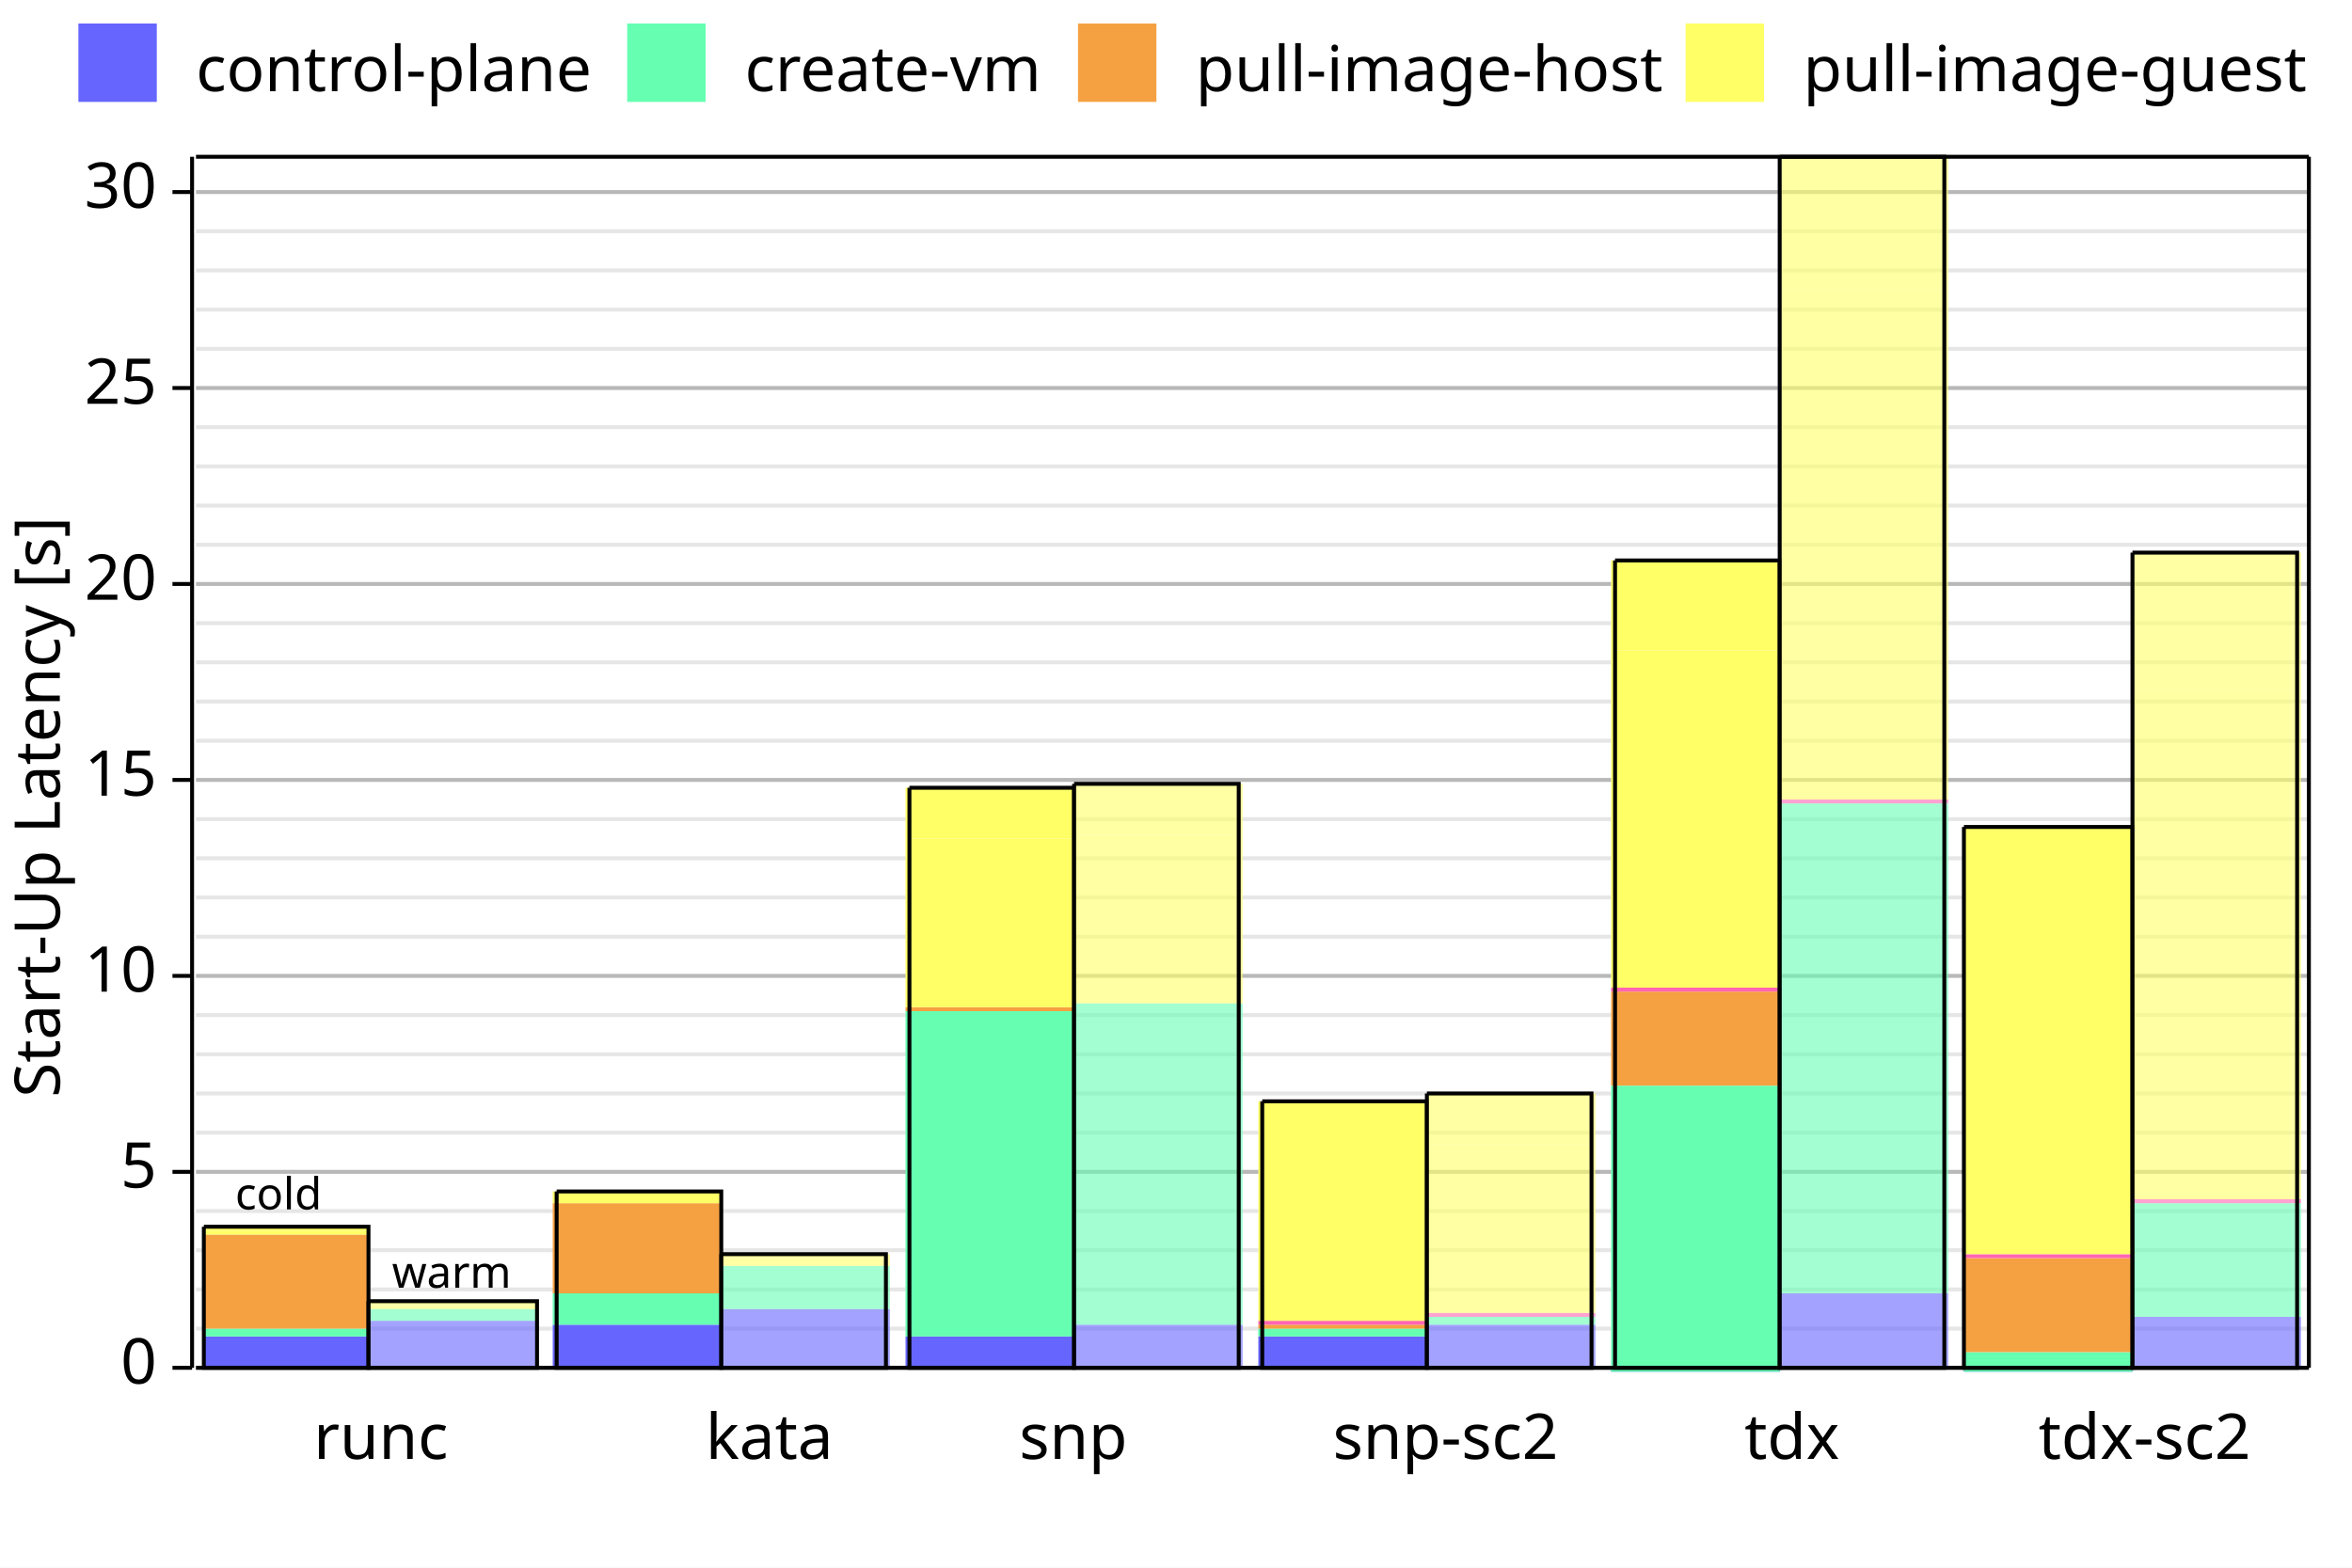
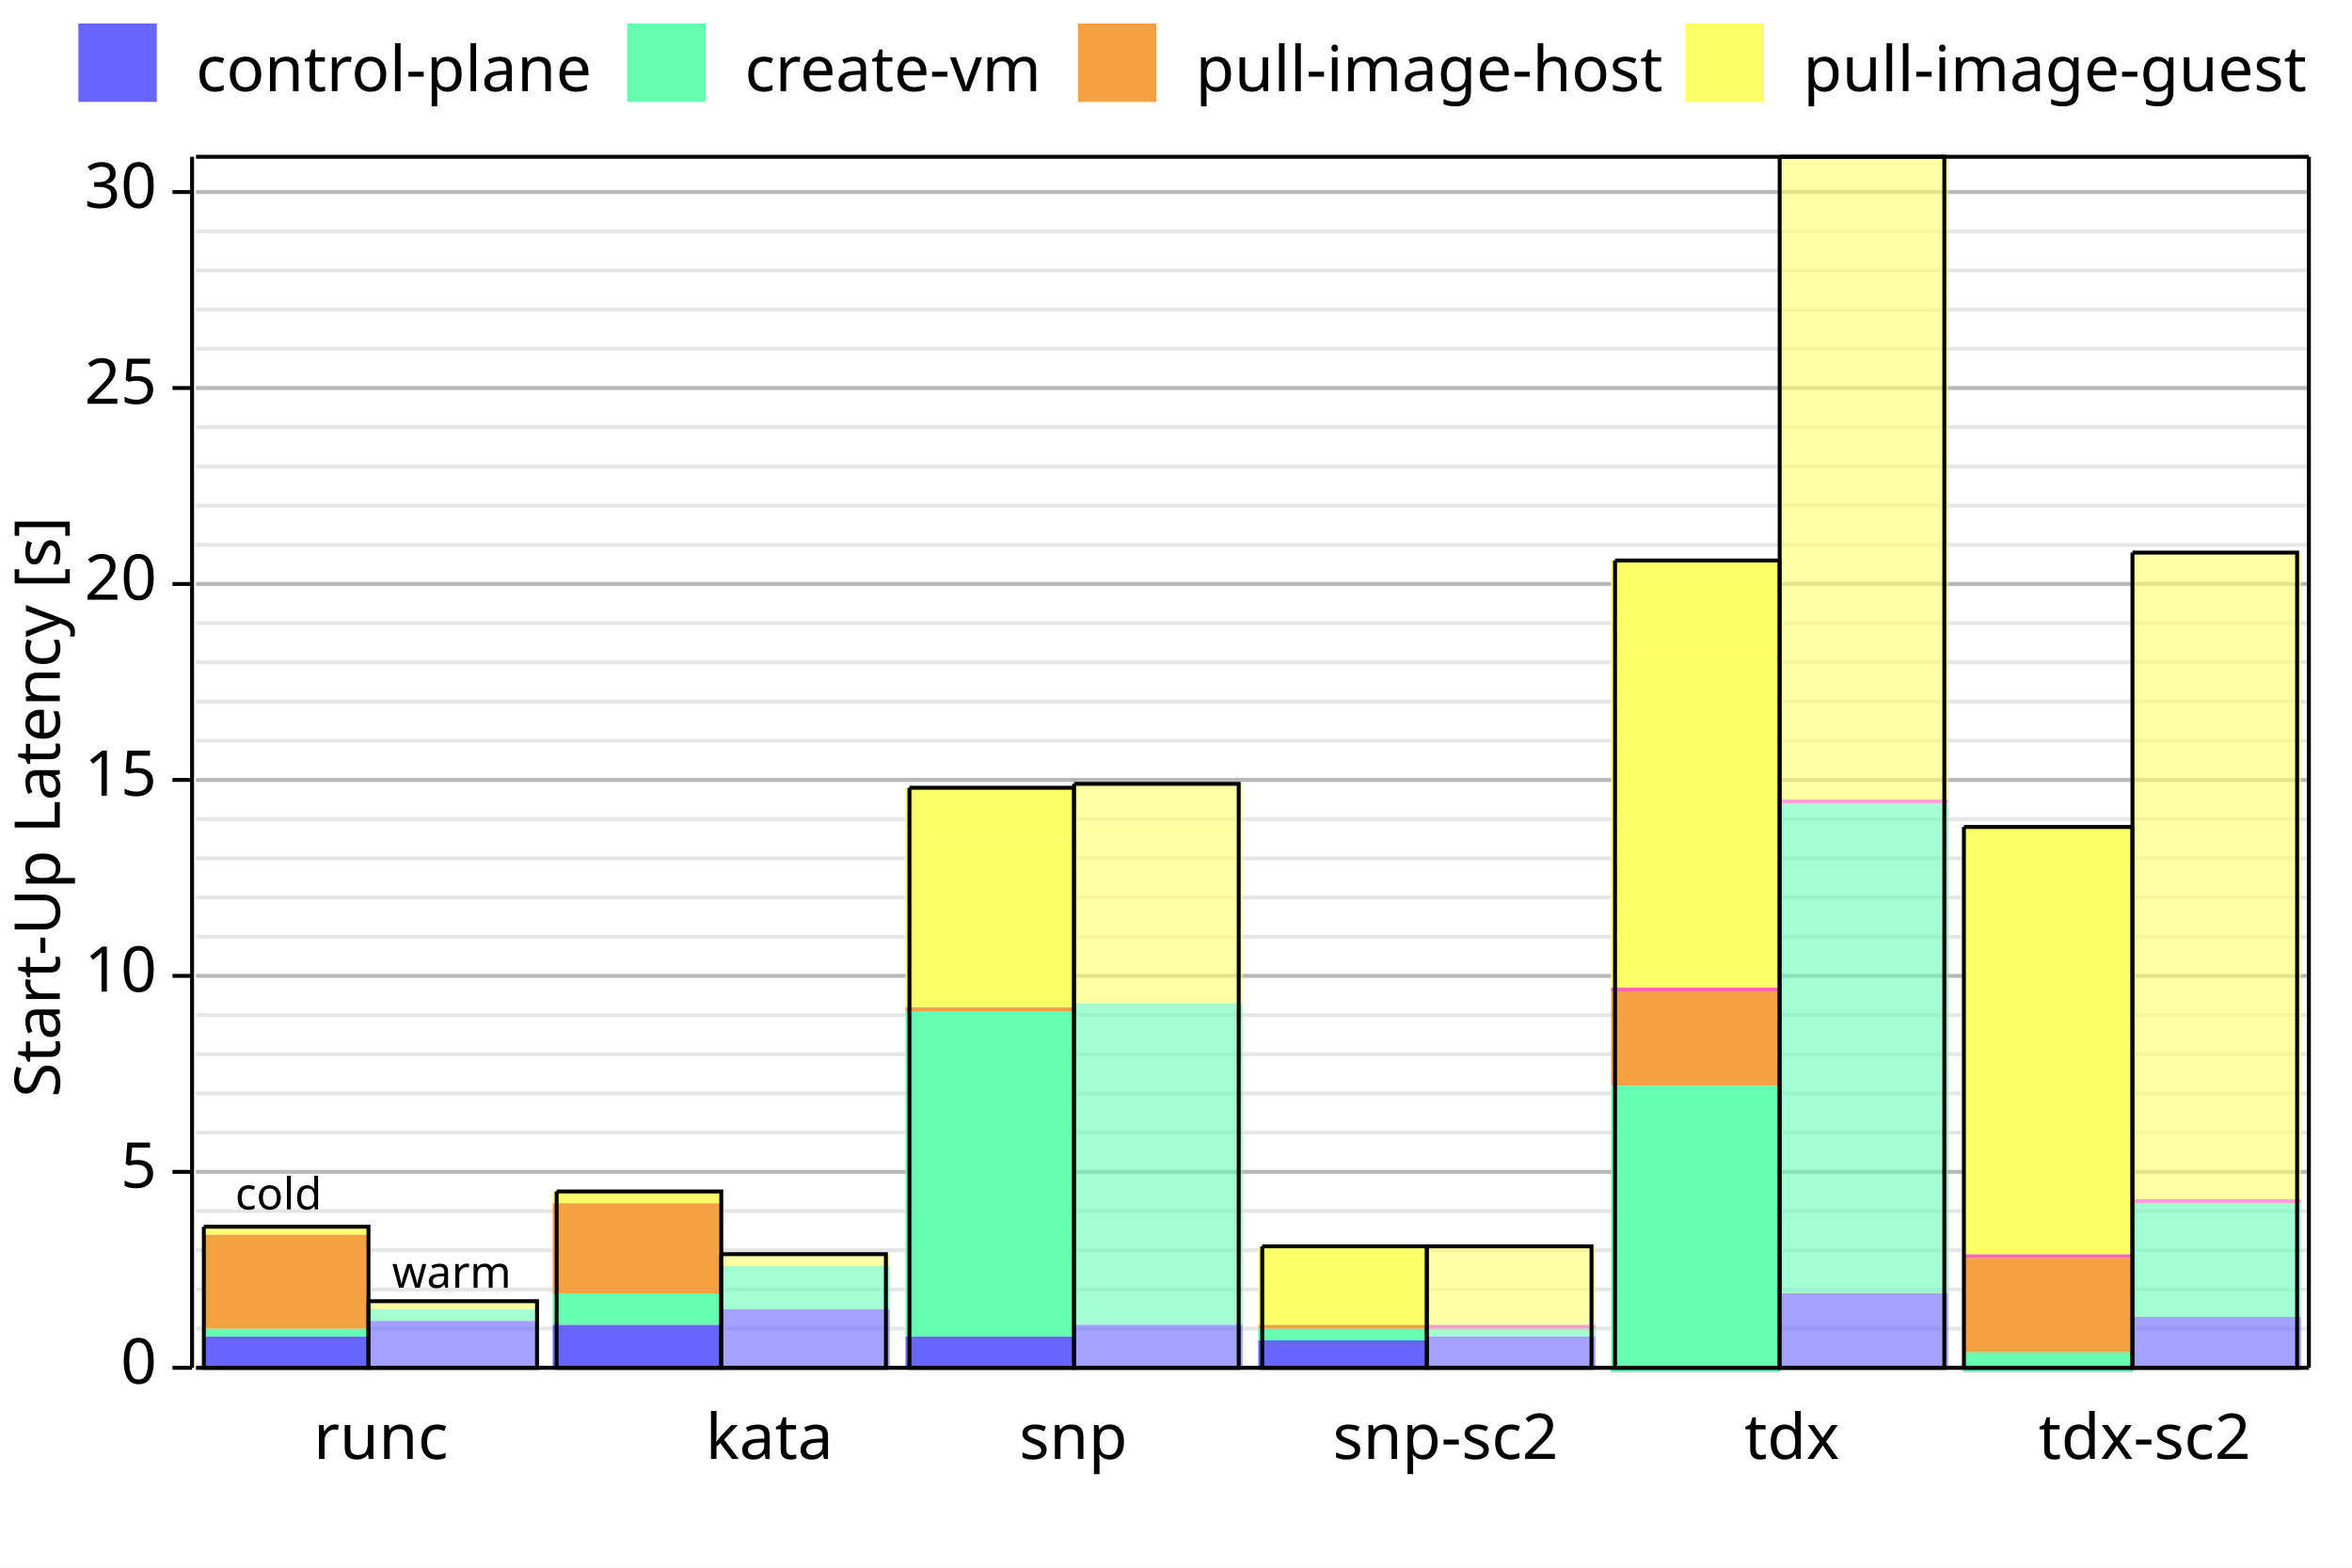
<svg xmlns="http://www.w3.org/2000/svg" width="600" height="400" viewBox="0 0 600 400">
  <rect x="0" y="0" width="600" height="400" opacity="1" fill="#FFFFFF" stroke="none" />
  <line opacity="0.1" stroke="#000000" stroke-width="1" x1="50" y1="349" x2="589" y2="349" />
  <line opacity="0.1" stroke="#000000" stroke-width="1" x1="50" y1="339" x2="589" y2="339" />
  <line opacity="0.1" stroke="#000000" stroke-width="1" x1="50" y1="329" x2="589" y2="329" />
  <line opacity="0.1" stroke="#000000" stroke-width="1" x1="50" y1="319" x2="589" y2="319" />
  <line opacity="0.1" stroke="#000000" stroke-width="1" x1="50" y1="309" x2="589" y2="309" />
  <line opacity="0.1" stroke="#000000" stroke-width="1" x1="50" y1="299" x2="589" y2="299" />
  <line opacity="0.1" stroke="#000000" stroke-width="1" x1="50" y1="289" x2="589" y2="289" />
  <line opacity="0.1" stroke="#000000" stroke-width="1" x1="50" y1="279" x2="589" y2="279" />
  <line opacity="0.1" stroke="#000000" stroke-width="1" x1="50" y1="269" x2="589" y2="269" />
  <line opacity="0.1" stroke="#000000" stroke-width="1" x1="50" y1="259" x2="589" y2="259" />
  <line opacity="0.1" stroke="#000000" stroke-width="1" x1="50" y1="249" x2="589" y2="249" />
  <line opacity="0.1" stroke="#000000" stroke-width="1" x1="50" y1="239" x2="589" y2="239" />
  <line opacity="0.1" stroke="#000000" stroke-width="1" x1="50" y1="229" x2="589" y2="229" />
  <line opacity="0.1" stroke="#000000" stroke-width="1" x1="50" y1="219" x2="589" y2="219" />
  <line opacity="0.1" stroke="#000000" stroke-width="1" x1="50" y1="209" x2="589" y2="209" />
  <line opacity="0.1" stroke="#000000" stroke-width="1" x1="50" y1="199" x2="589" y2="199" />
  <line opacity="0.1" stroke="#000000" stroke-width="1" x1="50" y1="189" x2="589" y2="189" />
  <line opacity="0.1" stroke="#000000" stroke-width="1" x1="50" y1="179" x2="589" y2="179" />
  <line opacity="0.1" stroke="#000000" stroke-width="1" x1="50" y1="169" x2="589" y2="169" />
  <line opacity="0.1" stroke="#000000" stroke-width="1" x1="50" y1="159" x2="589" y2="159" />
  <line opacity="0.1" stroke="#000000" stroke-width="1" x1="50" y1="149" x2="589" y2="149" />
  <line opacity="0.1" stroke="#000000" stroke-width="1" x1="50" y1="139" x2="589" y2="139" />
  <line opacity="0.1" stroke="#000000" stroke-width="1" x1="50" y1="129" x2="589" y2="129" />
  <line opacity="0.1" stroke="#000000" stroke-width="1" x1="50" y1="119" x2="589" y2="119" />
  <line opacity="0.1" stroke="#000000" stroke-width="1" x1="50" y1="109" x2="589" y2="109" />
  <line opacity="0.1" stroke="#000000" stroke-width="1" x1="50" y1="99" x2="589" y2="99" />
  <line opacity="0.1" stroke="#000000" stroke-width="1" x1="50" y1="89" x2="589" y2="89" />
  <line opacity="0.1" stroke="#000000" stroke-width="1" x1="50" y1="79" x2="589" y2="79" />
  <line opacity="0.1" stroke="#000000" stroke-width="1" x1="50" y1="69" x2="589" y2="69" />
  <line opacity="0.1" stroke="#000000" stroke-width="1" x1="50" y1="59" x2="589" y2="59" />
  <line opacity="0.1" stroke="#000000" stroke-width="1" x1="50" y1="49" x2="589" y2="49" />
  <line opacity="0.2" stroke="#000000" stroke-width="1" x1="50" y1="349" x2="589" y2="349" />
  <line opacity="0.2" stroke="#000000" stroke-width="1" x1="50" y1="299" x2="589" y2="299" />
  <line opacity="0.2" stroke="#000000" stroke-width="1" x1="50" y1="249" x2="589" y2="249" />
  <line opacity="0.2" stroke="#000000" stroke-width="1" x1="50" y1="199" x2="589" y2="199" />
  <line opacity="0.2" stroke="#000000" stroke-width="1" x1="50" y1="149" x2="589" y2="149" />
  <line opacity="0.2" stroke="#000000" stroke-width="1" x1="50" y1="99" x2="589" y2="99" />
  <line opacity="0.2" stroke="#000000" stroke-width="1" x1="50" y1="49" x2="589" y2="49" />
  <polyline fill="none" opacity="1" stroke="#000000" stroke-width="1" points="49,40 49,349 " />
  <text x="40" y="349" dy="0.5ex" text-anchor="end" font-family="sans-serif" font-size="16.129" opacity="1" fill="#000000">
0
</text>
  <polyline fill="none" opacity="1" stroke="#000000" stroke-width="1" points="44,349 49,349 " />
  <text x="40" y="299" dy="0.5ex" text-anchor="end" font-family="sans-serif" font-size="16.129" opacity="1" fill="#000000">
5
</text>
  <polyline fill="none" opacity="1" stroke="#000000" stroke-width="1" points="44,299 49,299 " />
  <text x="40" y="249" dy="0.5ex" text-anchor="end" font-family="sans-serif" font-size="16.129" opacity="1" fill="#000000">
10
</text>
  <polyline fill="none" opacity="1" stroke="#000000" stroke-width="1" points="44,249 49,249 " />
  <text x="40" y="199" dy="0.5ex" text-anchor="end" font-family="sans-serif" font-size="16.129" opacity="1" fill="#000000">
15
</text>
  <polyline fill="none" opacity="1" stroke="#000000" stroke-width="1" points="44,199 49,199 " />
  <text x="40" y="149" dy="0.5ex" text-anchor="end" font-family="sans-serif" font-size="16.129" opacity="1" fill="#000000">
20
</text>
  <polyline fill="none" opacity="1" stroke="#000000" stroke-width="1" points="44,149 49,149 " />
  <text x="40" y="99" dy="0.5ex" text-anchor="end" font-family="sans-serif" font-size="16.129" opacity="1" fill="#000000">
25
</text>
  <polyline fill="none" opacity="1" stroke="#000000" stroke-width="1" points="44,99 49,99 " />
  <text x="40" y="49" dy="0.5ex" text-anchor="end" font-family="sans-serif" font-size="16.129" opacity="1" fill="#000000">
30
</text>
  <polyline fill="none" opacity="1" stroke="#000000" stroke-width="1" points="44,49 49,49 " />
  <text x="3" y="280" dy="0.76em" text-anchor="start" font-family="sans-serif" font-size="16.129" opacity="1" fill="#000000" transform="rotate(270, 3, 280)">
Start-Up Latency [s]
</text>
  <rect x="52" y="341" width="42" height="8" opacity="1" fill="#6666FF" stroke="none" />
  <rect x="141" y="338" width="43" height="11" opacity="1" fill="#6666FF" stroke="none" />
  <rect x="231" y="341" width="43" height="8" opacity="1" fill="#6666FF" stroke="none" />
-   <rect x="321" y="341" width="43" height="8" opacity="1" fill="#6666FF" stroke="none" />
+   <rect x="321" y="342" width="43" height="7" opacity="1" fill="#6666FF" stroke="none" />
  <rect x="411" y="349" width="43" height="1" opacity="1" fill="#6666FF" stroke="none" />
  <rect x="501" y="349" width="43" height="1" opacity="1" fill="#6666FF" stroke="none" />
  <rect x="52" y="339" width="42" height="2" opacity="1" fill="#66FFB2" stroke="none" />
  <rect x="141" y="330" width="43" height="8" opacity="1" fill="#66FFB2" stroke="none" />
  <rect x="231" y="258" width="43" height="83" opacity="1" fill="#66FFB2" stroke="none" />
-   <rect x="321" y="339" width="43" height="2" opacity="1" fill="#66FFB2" stroke="none" />
+   <rect x="321" y="339" width="43" height="3" opacity="1" fill="#66FFB2" stroke="none" />
  <rect x="411" y="277" width="43" height="73" opacity="1" fill="#66FFB2" stroke="none" />
  <rect x="501" y="345" width="43" height="5" opacity="1" fill="#66FFB2" stroke="none" />
  <rect x="52" y="315" width="42" height="24" opacity="1" fill="#F5A142" stroke="none" />
  <rect x="141" y="307" width="43" height="23" opacity="1" fill="#F5A142" stroke="none" />
  <rect x="231" y="257" width="43" height="1" opacity="1" fill="#F5A142" stroke="none" />
  <rect x="321" y="338" width="43" height="1" opacity="1" fill="#F5A142" stroke="none" />
  <rect x="411" y="253" width="43" height="24" opacity="1" fill="#F5A142" stroke="none" />
  <rect x="501" y="321" width="43" height="24" opacity="1" fill="#F5A142" stroke="none" />
  <rect x="52" y="315" width="42" height="0" opacity="1" fill="#FF66B2" stroke="none" />
  <rect x="141" y="307" width="43" height="0" opacity="1" fill="#FF66B2" stroke="none" />
  <rect x="231" y="257" width="43" height="0" opacity="1" fill="#FF66B2" stroke="none" />
  <rect x="321" y="338" width="43" height="0" opacity="1" fill="#FF66B2" stroke="none" />
  <rect x="411" y="253" width="43" height="0" opacity="1" fill="#FF66B2" stroke="none" />
  <rect x="501" y="321" width="43" height="0" opacity="1" fill="#FF66B2" stroke="none" />
  <rect x="52" y="315" width="42" height="0" opacity="1" fill="#FF66B2" stroke="none" />
  <rect x="141" y="307" width="43" height="0" opacity="1" fill="#FF66B2" stroke="none" />
  <rect x="231" y="257" width="43" height="0" opacity="1" fill="#FF66B2" stroke="none" />
-   <rect x="321" y="337" width="43" height="1" opacity="1" fill="#FF66B2" stroke="none" />
+   <rect x="321" y="338" width="43" height="0" opacity="1" fill="#FF66B2" stroke="none" />
  <rect x="411" y="252" width="43" height="1" opacity="1" fill="#FF66B2" stroke="none" />
  <rect x="501" y="320" width="43" height="1" opacity="1" fill="#FF66B2" stroke="none" />
  <rect x="52" y="314" width="42" height="1" opacity="1" fill="#FFFF66" stroke="none" />
  <rect x="141" y="306" width="43" height="1" opacity="1" fill="#FFFF66" stroke="none" />
  <rect x="231" y="214" width="43" height="43" opacity="1" fill="#FFFF66" stroke="none" />
-   <rect x="321" y="294" width="43" height="43" opacity="1" fill="#FFFF66" stroke="none" />
+   <rect x="321" y="336" width="43" height="2" opacity="1" fill="#FFFF66" stroke="none" />
  <rect x="411" y="166" width="43" height="86" opacity="1" fill="#FFFF66" stroke="none" />
  <rect x="501" y="234" width="43" height="86" opacity="1" fill="#FFFF66" stroke="none" />
  <rect x="52" y="313" width="42" height="1" opacity="1" fill="#FFFF66" stroke="none" />
  <rect x="141" y="304" width="43" height="2" opacity="1" fill="#FFFF66" stroke="none" />
  <rect x="231" y="201" width="43" height="13" opacity="1" fill="#FFFF66" stroke="none" />
-   <rect x="321" y="281" width="43" height="13" opacity="1" fill="#FFFF66" stroke="none" />
+   <rect x="321" y="318" width="43" height="18" opacity="1" fill="#FFFF66" stroke="none" />
  <rect x="411" y="143" width="43" height="23" opacity="1" fill="#FFFF66" stroke="none" />
  <rect x="501" y="211" width="43" height="23" opacity="1" fill="#FFFF66" stroke="none" />
  <polyline fill="none" opacity="1" stroke="#000000" stroke-width="1" points="52,313 94,313 94,349 52,349 52,313 " />
  <polyline fill="none" opacity="1" stroke="#000000" stroke-width="1" points="142,304 184,304 184,349 142,349 142,304 " />
  <polyline fill="none" opacity="1" stroke="#000000" stroke-width="1" points="232,201 274,201 274,349 232,349 232,201 " />
-   <polyline fill="none" opacity="1" stroke="#000000" stroke-width="1" points="322,281 364,281 364,349 322,349 322,281 " />
+   <polyline fill="none" opacity="1" stroke="#000000" stroke-width="1" points="322,318 364,318 364,349 322,349 322,318 " />
  <polyline fill="none" opacity="1" stroke="#000000" stroke-width="1" points="412,143 454,143 454,349 412,349 412,143 " />
  <polyline fill="none" opacity="1" stroke="#000000" stroke-width="1" points="501,211 544,211 544,349 501,349 501,211 " />
  <rect x="94" y="337" width="43" height="12" opacity="0.6" fill="#6666FF" stroke="none" />
  <rect x="184" y="334" width="43" height="15" opacity="0.6" fill="#6666FF" stroke="none" />
  <rect x="274" y="338" width="43" height="11" opacity="0.6" fill="#6666FF" stroke="none" />
-   <rect x="364" y="338" width="43" height="11" opacity="0.6" fill="#6666FF" stroke="none" />
+   <rect x="364" y="341" width="43" height="8" opacity="0.6" fill="#6666FF" stroke="none" />
  <rect x="454" y="330" width="43" height="19" opacity="0.6" fill="#6666FF" stroke="none" />
  <rect x="544" y="336" width="43" height="13" opacity="0.6" fill="#6666FF" stroke="none" />
  <rect x="94" y="334" width="43" height="3" opacity="0.6" fill="#66FFB2" stroke="none" />
  <rect x="184" y="323" width="43" height="11" opacity="0.6" fill="#66FFB2" stroke="none" />
  <rect x="274" y="256" width="43" height="82" opacity="0.6" fill="#66FFB2" stroke="none" />
-   <rect x="364" y="336" width="43" height="2" opacity="0.6" fill="#66FFB2" stroke="none" />
+   <rect x="364" y="339" width="43" height="2" opacity="0.6" fill="#66FFB2" stroke="none" />
  <rect x="454" y="205" width="43" height="125" opacity="0.6" fill="#66FFB2" stroke="none" />
  <rect x="544" y="307" width="43" height="29" opacity="0.6" fill="#66FFB2" stroke="none" />
  <rect x="94" y="334" width="43" height="0" opacity="0.6" fill="#F5A142" stroke="none" />
  <rect x="184" y="323" width="43" height="0" opacity="0.6" fill="#F5A142" stroke="none" />
  <rect x="274" y="256" width="43" height="0" opacity="0.6" fill="#F5A142" stroke="none" />
-   <rect x="364" y="336" width="43" height="0" opacity="0.6" fill="#F5A142" stroke="none" />
+   <rect x="364" y="339" width="43" height="0" opacity="0.6" fill="#F5A142" stroke="none" />
  <rect x="454" y="205" width="43" height="0" opacity="0.6" fill="#F5A142" stroke="none" />
  <rect x="544" y="307" width="43" height="0" opacity="0.6" fill="#F5A142" stroke="none" />
  <rect x="94" y="334" width="43" height="0" opacity="0.6" fill="#FF66B2" stroke="none" />
  <rect x="184" y="323" width="43" height="0" opacity="0.6" fill="#FF66B2" stroke="none" />
  <rect x="274" y="256" width="43" height="0" opacity="0.6" fill="#FF66B2" stroke="none" />
-   <rect x="364" y="336" width="43" height="0" opacity="0.6" fill="#FF66B2" stroke="none" />
+   <rect x="364" y="339" width="43" height="0" opacity="0.6" fill="#FF66B2" stroke="none" />
  <rect x="454" y="204" width="43" height="1" opacity="0.6" fill="#FF66B2" stroke="none" />
  <rect x="544" y="306" width="43" height="1" opacity="0.6" fill="#FF66B2" stroke="none" />
  <rect x="94" y="334" width="43" height="0" opacity="0.6" fill="#FF66B2" stroke="none" />
  <rect x="184" y="323" width="43" height="0" opacity="0.6" fill="#FF66B2" stroke="none" />
  <rect x="274" y="256" width="43" height="0" opacity="0.6" fill="#FF66B2" stroke="none" />
-   <rect x="364" y="335" width="43" height="1" opacity="0.6" fill="#FF66B2" stroke="none" />
+   <rect x="364" y="338" width="43" height="1" opacity="0.6" fill="#FF66B2" stroke="none" />
  <rect x="454" y="204" width="43" height="0" opacity="0.6" fill="#FF66B2" stroke="none" />
  <rect x="544" y="306" width="43" height="0" opacity="0.6" fill="#FF66B2" stroke="none" />
  <rect x="94" y="333" width="43" height="1" opacity="0.6" fill="#FFFF66" stroke="none" />
  <rect x="184" y="321" width="43" height="2" opacity="0.6" fill="#FFFF66" stroke="none" />
  <rect x="274" y="213" width="43" height="43" opacity="0.6" fill="#FFFF66" stroke="none" />
-   <rect x="364" y="292" width="43" height="43" opacity="0.6" fill="#FFFF66" stroke="none" />
+   <rect x="364" y="336" width="43" height="2" opacity="0.6" fill="#FFFF66" stroke="none" />
  <rect x="454" y="74" width="43" height="130" opacity="0.6" fill="#FFFF66" stroke="none" />
  <rect x="544" y="176" width="43" height="130" opacity="0.6" fill="#FFFF66" stroke="none" />
  <rect x="94" y="332" width="43" height="1" opacity="0.6" fill="#FFFF66" stroke="none" />
  <rect x="184" y="320" width="43" height="1" opacity="0.6" fill="#FFFF66" stroke="none" />
  <rect x="274" y="200" width="43" height="13" opacity="0.6" fill="#FFFF66" stroke="none" />
-   <rect x="364" y="279" width="43" height="13" opacity="0.6" fill="#FFFF66" stroke="none" />
+   <rect x="364" y="318" width="43" height="18" opacity="0.6" fill="#FFFF66" stroke="none" />
  <rect x="454" y="40" width="43" height="34" opacity="0.6" fill="#FFFF66" stroke="none" />
  <rect x="544" y="141" width="43" height="35" opacity="0.6" fill="#FFFF66" stroke="none" />
  <polyline fill="none" opacity="1" stroke="#000000" stroke-width="1" points="94,332 137,332 137,349 94,349 94,332 " />
  <polyline fill="none" opacity="1" stroke="#000000" stroke-width="1" points="184,320 226,320 226,349 184,349 184,320 " />
  <polyline fill="none" opacity="1" stroke="#000000" stroke-width="1" points="274,200 316,200 316,349 274,349 274,200 " />
-   <polyline fill="none" opacity="1" stroke="#000000" stroke-width="1" points="364,279 406,279 406,349 364,349 364,279 " />
+   <polyline fill="none" opacity="1" stroke="#000000" stroke-width="1" points="364,318 406,318 406,349 364,349 364,318 " />
  <polyline fill="none" opacity="1" stroke="#000000" stroke-width="1" points="454,40 496,40 496,349 454,349 454,40 " />
  <polyline fill="none" opacity="1" stroke="#000000" stroke-width="1" points="544,141 586,141 586,349 544,349 544,141 " />
  <polyline fill="none" opacity="1" stroke="#000000" stroke-width="1" points="50,40 589,40 " />
  <polyline fill="none" opacity="1" stroke="#000000" stroke-width="1" points="589,349 589,40 " />
  <polyline fill="none" opacity="1" stroke="#000000" stroke-width="1" points="50,349 589,349 " />
  <text x="80" y="360" dy="0.76em" text-anchor="start" font-family="sans-serif" font-size="16.129" opacity="1" fill="#000000">
runc
</text>
  <text x="180" y="360" dy="0.76em" text-anchor="start" font-family="sans-serif" font-size="16.129" opacity="1" fill="#000000">
kata
</text>
  <text x="260" y="360" dy="0.76em" text-anchor="start" font-family="sans-serif" font-size="16.129" opacity="1" fill="#000000">
snp
</text>
  <text x="340" y="360" dy="0.76em" text-anchor="start" font-family="sans-serif" font-size="16.129" opacity="1" fill="#000000">
snp-sc2
</text>
  <text x="445" y="360" dy="0.76em" text-anchor="start" font-family="sans-serif" font-size="16.129" opacity="1" fill="#000000">
tdx
</text>
  <text x="520" y="360" dy="0.76em" text-anchor="start" font-family="sans-serif" font-size="16.129" opacity="1" fill="#000000">
tdx-sc2
</text>
  <rect x="20" y="6" width="20" height="20" opacity="1" fill="#6666FF" stroke="none" />
  <text x="50" y="11" dy="0.76em" text-anchor="start" font-family="sans-serif" font-size="16.129" opacity="1" fill="#000000">
control-plane
</text>
  <rect x="160" y="6" width="20" height="20" opacity="1" fill="#66FFB2" stroke="none" />
  <text x="190" y="11" dy="0.76em" text-anchor="start" font-family="sans-serif" font-size="16.129" opacity="1" fill="#000000">
create-vm
</text>
  <rect x="275" y="6" width="20" height="20" opacity="1" fill="#F5A142" stroke="none" />
  <text x="305" y="11" dy="0.76em" text-anchor="start" font-family="sans-serif" font-size="16.129" opacity="1" fill="#000000">
pull-image-host
</text>
  <rect x="430" y="6" width="20" height="20" opacity="1" fill="#FFFF66" stroke="none" />
  <text x="460" y="11" dy="0.76em" text-anchor="start" font-family="sans-serif" font-size="16.129" opacity="1" fill="#000000">
pull-image-guest
</text>
  <text x="60" y="300" dy="0.76em" text-anchor="start" font-family="sans-serif" font-size="11.29" opacity="1" fill="#000000">
cold
</text>
  <text x="100" y="320" dy="0.76em" text-anchor="start" font-family="sans-serif" font-size="11.29" opacity="1" fill="#000000">
warm
</text>
</svg>
